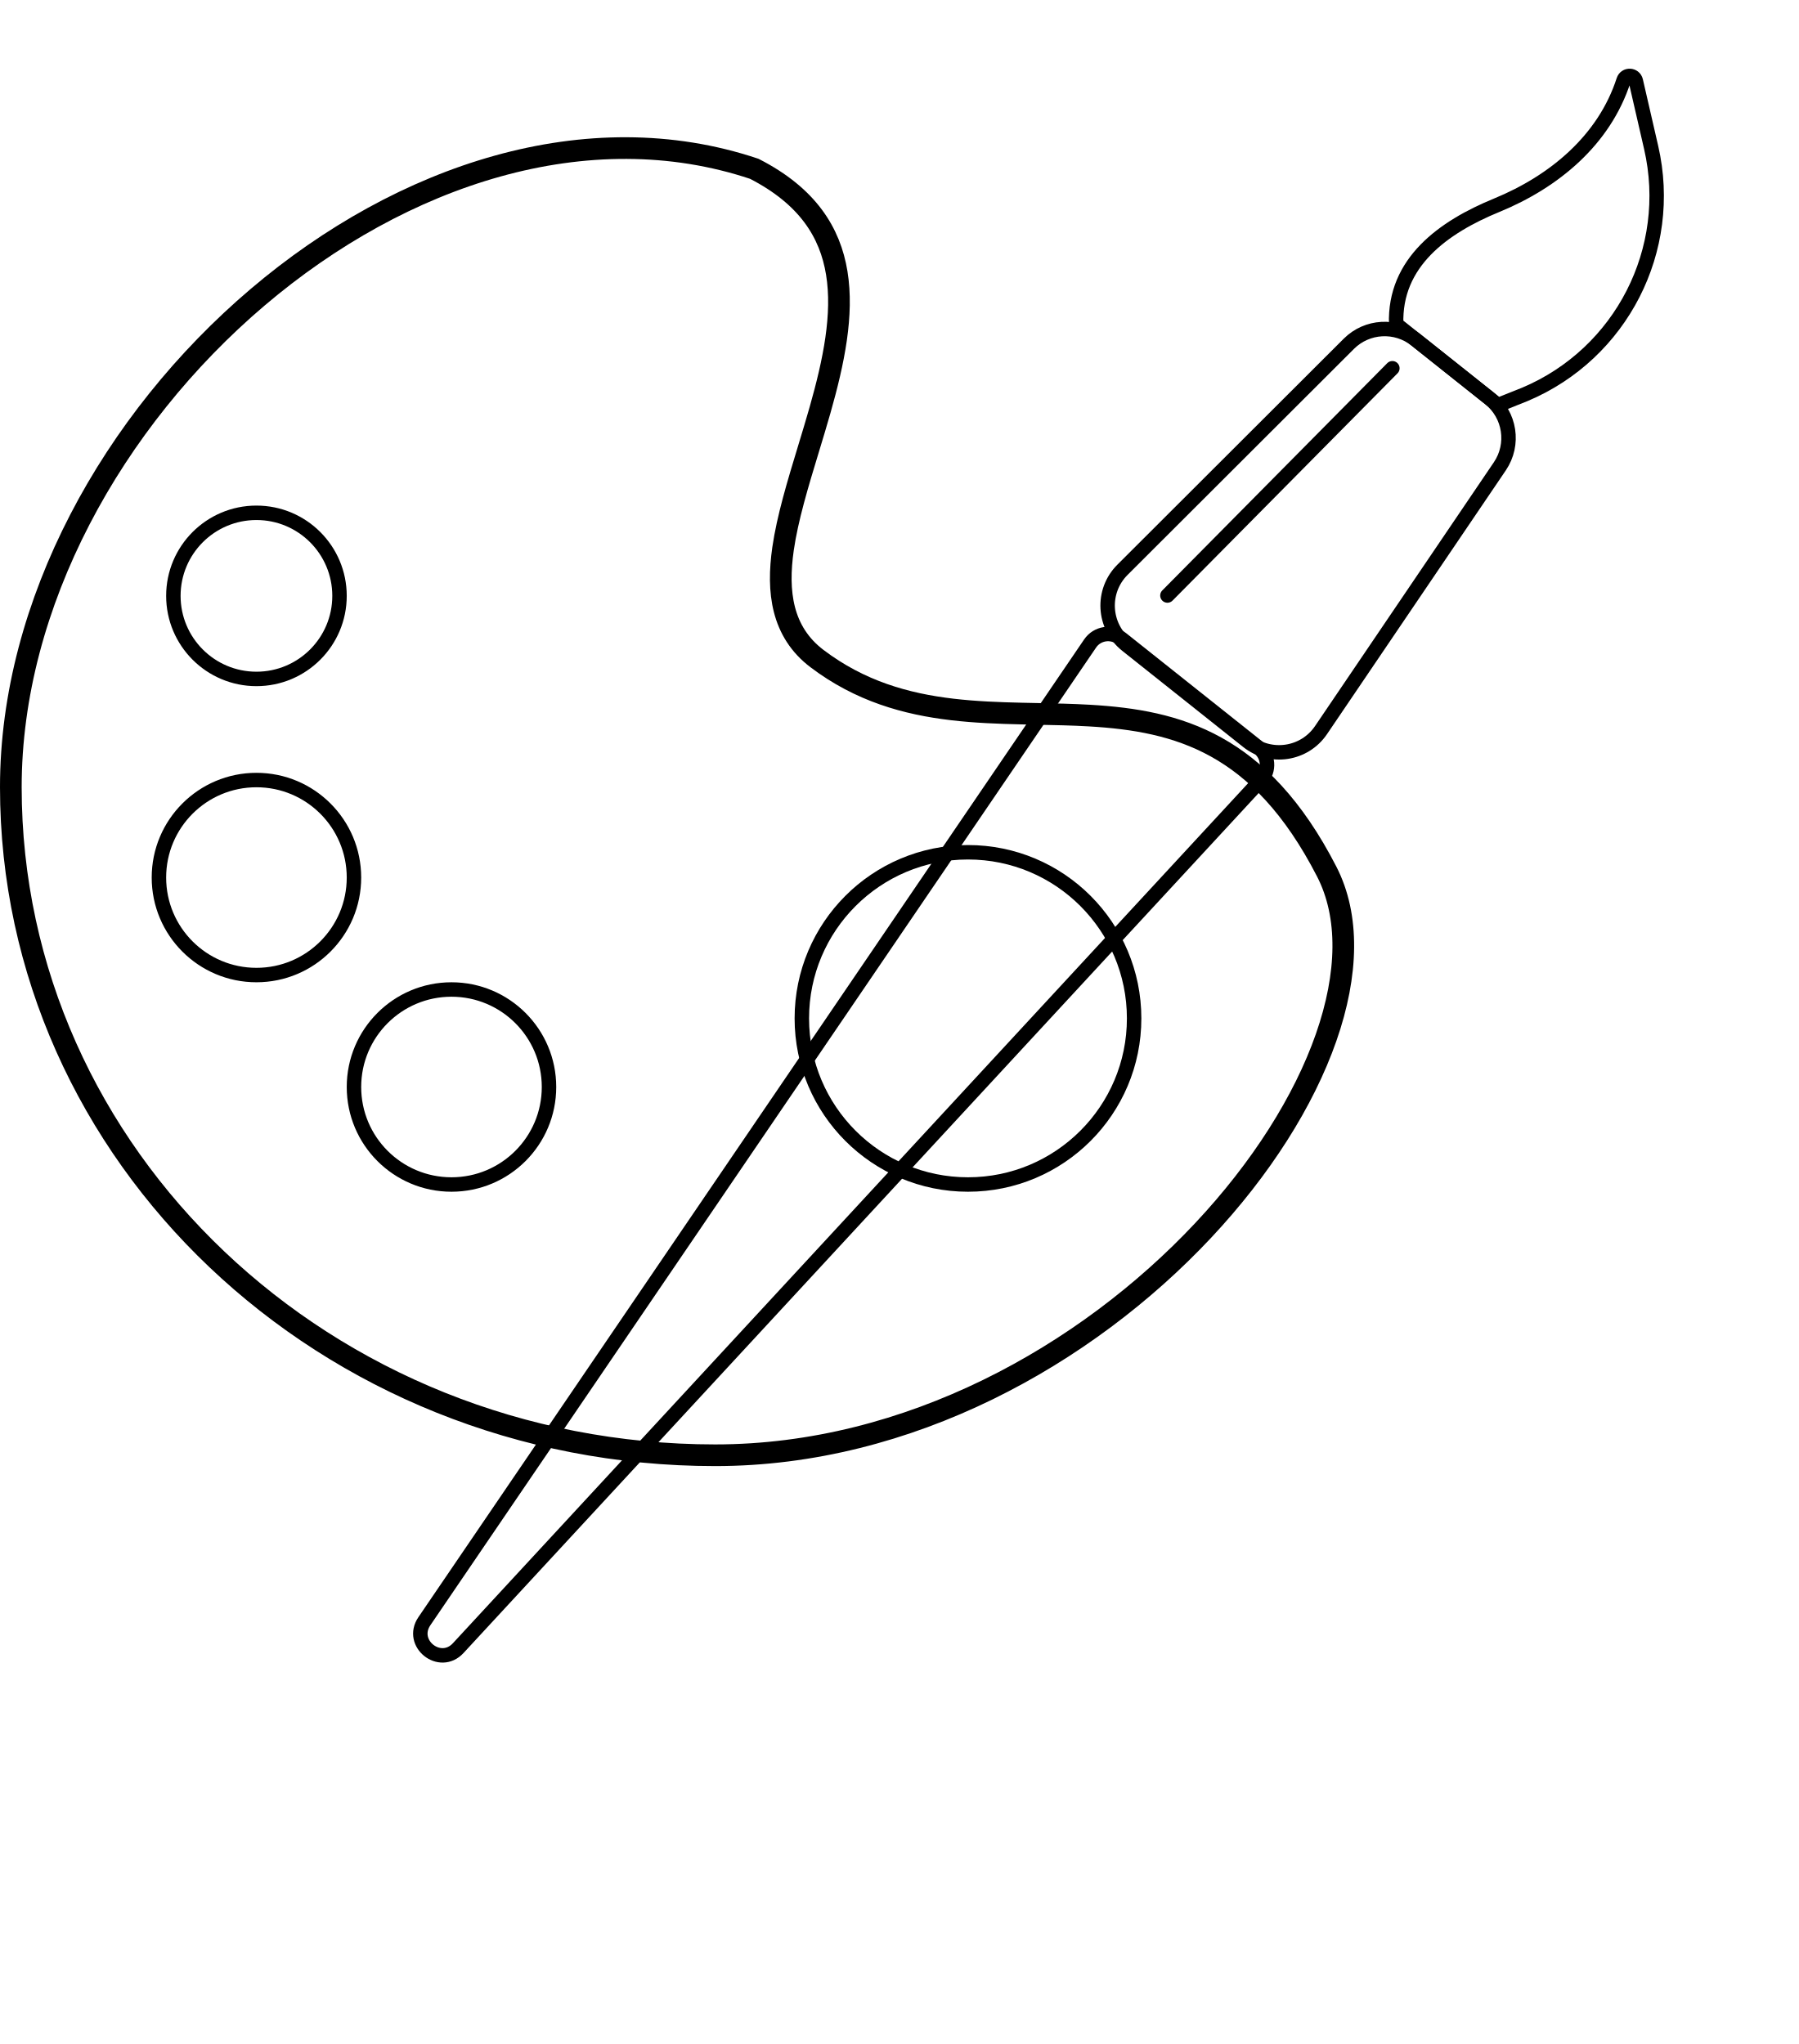
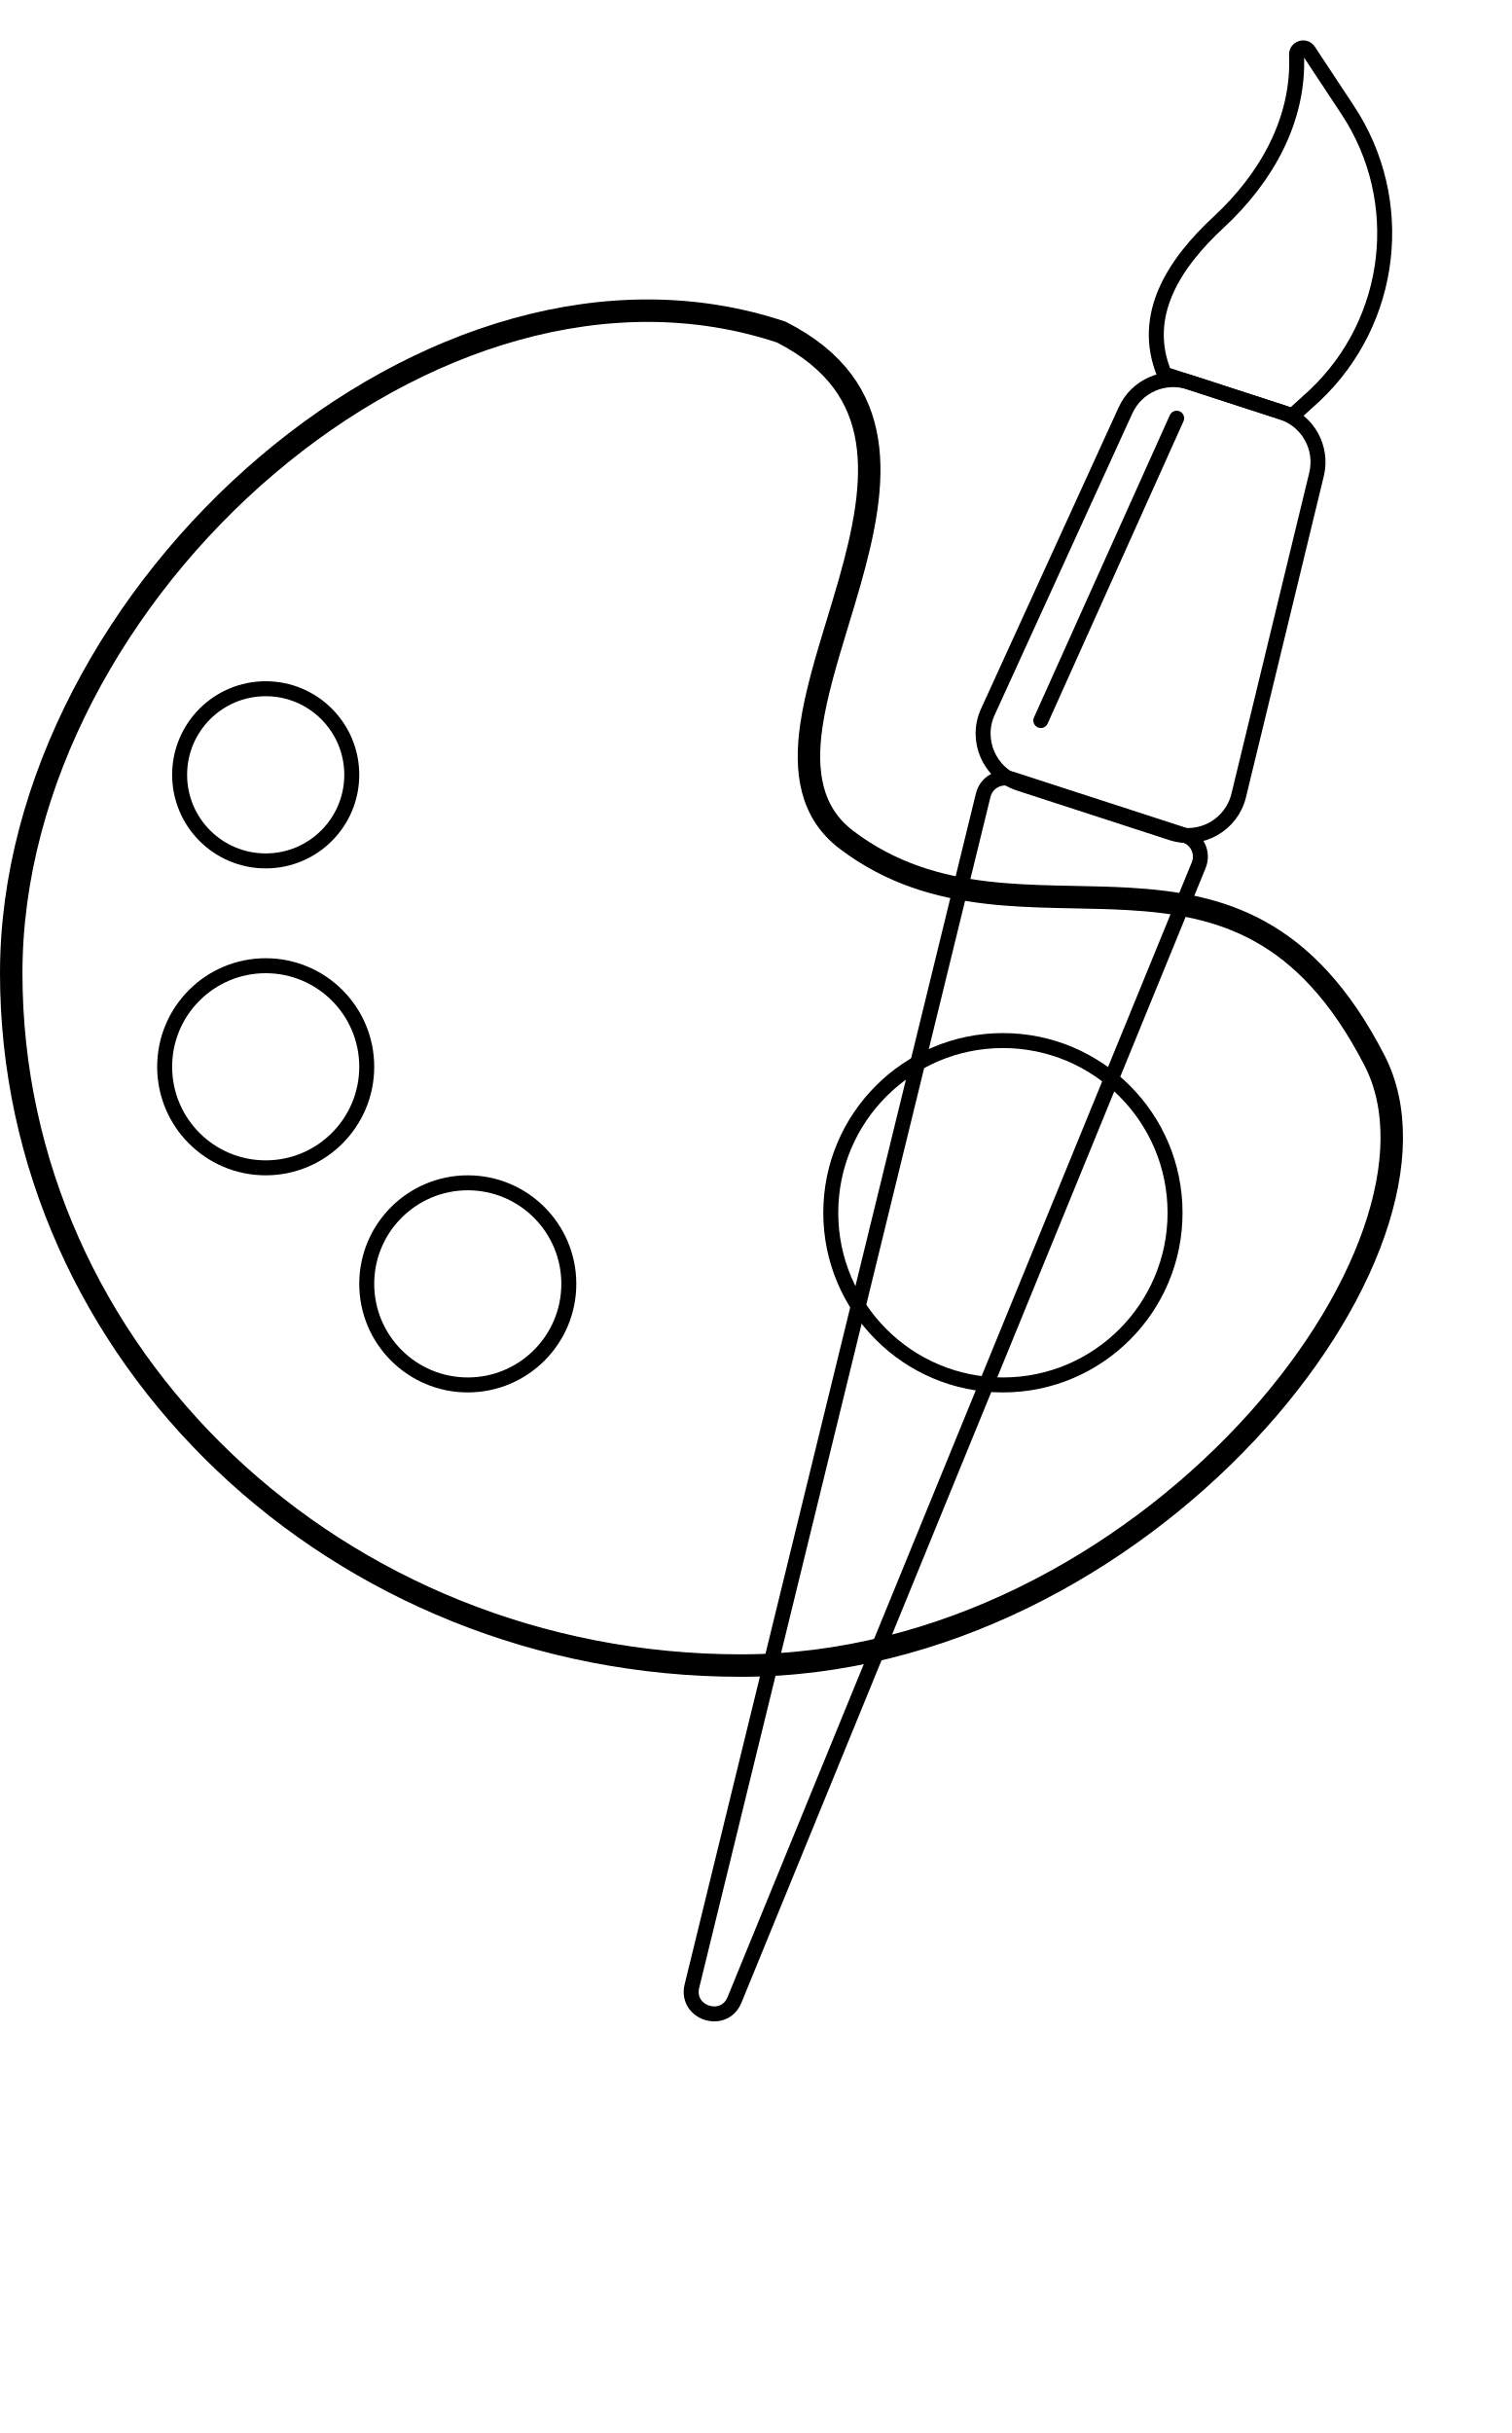
- <svg xmlns="http://www.w3.org/2000/svg" width="249" height="283" viewBox="0 0 249 283" fill="none">
-   <path d="M183.666 120.685C186.81 126.809 186.654 134.844 183.576 143.651C180.506 152.436 174.585 161.806 166.513 170.404C150.358 187.612 125.829 201.486 99 201.486C45.078 201.486 1.5 160 1.5 108.986C1.5 83.562 15.603 58.203 35.659 41.161C55.692 24.137 81.356 15.656 104.417 23.372C111.821 27.163 114.922 32.198 115.835 37.798C116.775 43.564 115.421 50.078 113.523 56.765C113.016 58.548 112.468 60.351 111.922 62.15C110.461 66.953 109.012 71.722 108.398 75.984C107.547 81.902 108.206 87.475 113.094 91.181C119.055 95.7 125.43 97.478 131.833 98.228C135.024 98.602 138.238 98.722 141.405 98.795C142.14 98.812 142.871 98.827 143.599 98.841C146.029 98.889 148.424 98.936 150.809 99.074C156.987 99.432 162.875 100.392 168.358 103.435C173.82 106.465 179.023 111.644 183.666 120.685Z" stroke="black" stroke-width="3" />
-   <circle cx="35.5" cy="121.5" r="13.5" stroke="black" stroke-width="2" />
-   <circle cx="35.5" cy="82.5" r="11.5" stroke="black" stroke-width="2" />
-   <circle cx="62.5" cy="150.5" r="13.5" stroke="black" stroke-width="2" />
-   <circle cx="134" cy="141" r="23" stroke="black" stroke-width="2" />
-   <path d="M196.029 47.074L206.19 55.156C209.053 57.434 209.679 61.532 207.627 64.561L182.869 101.091C180.582 104.465 175.907 105.179 172.717 102.642L155.973 89.323C152.7 86.72 152.426 81.846 155.385 78.891L186.725 47.598C189.243 45.085 193.245 44.859 196.029 47.074Z" stroke="black" stroke-width="2" />
-   <path d="M58.746 224.466L150.908 89.092C151.89 87.65 153.89 87.347 155.255 88.433L174.266 103.555C175.632 104.641 175.786 106.658 174.602 107.939L63.429 228.191C60.908 230.918 56.657 227.536 58.746 224.466Z" stroke="black" stroke-width="2" />
-   <path d="M207.186 28.419C199.825 31.441 192.988 36.316 193.276 44.884L207.363 56.09L211.107 54.595C224.456 48.96 231.824 34.547 228.574 20.427L226.45 11.193C226.249 10.323 225.031 10.27 224.756 11.119C222.085 19.366 215.205 25.127 207.186 28.419Z" stroke="black" stroke-width="2" />
-   <line x1="192.75" y1="50.985" x2="161.608" y2="82.451" stroke="black" stroke-width="2" stroke-linecap="round" />
+ <svg xmlns="http://www.w3.org/2000/svg" width="202" height="325" viewBox="0 0 202 325" fill="none">
+   <path d="M183.666 141.685C186.81 147.809 186.654 155.844 183.576 164.651C180.506 173.436 174.585 182.806 166.513 191.404C150.358 208.612 125.829 222.486 99 222.486C45.078 222.486 1.5 181 1.5 129.986C1.5 104.562 15.603 79.203 35.659 62.161C55.692 45.137 81.356 36.656 104.417 44.372C111.821 48.163 114.922 53.198 115.835 58.798C116.775 64.564 115.421 71.078 113.523 77.765C113.016 79.548 112.468 81.351 111.922 83.15C110.461 87.953 109.012 92.722 108.398 96.984C107.547 102.902 108.206 108.475 113.094 112.181C119.055 116.7 125.43 118.478 131.833 119.228C135.024 119.602 138.238 119.722 141.405 119.795C142.14 119.812 142.871 119.827 143.599 119.841C146.029 119.889 148.424 119.936 150.809 120.074C156.987 120.432 162.875 121.392 168.358 124.435C173.82 127.465 179.023 132.644 183.666 141.685Z" stroke="black" stroke-width="3" />
+   <circle cx="35.5" cy="142.5" r="13.5" stroke="black" stroke-width="2" />
+   <circle cx="35.5" cy="103.5" r="11.5" stroke="black" stroke-width="2" />
+   <circle cx="62.5" cy="171.5" r="13.5" stroke="black" stroke-width="2" />
+   <circle cx="134" cy="162" r="23" stroke="black" stroke-width="2" />
+   <path d="M150.385 54.803C151.862 51.568 155.532 49.955 158.915 51.054L171.263 55.066C174.743 56.196 176.765 59.816 175.903 63.372L165.506 106.259C164.546 110.22 160.417 112.526 156.54 111.267L136.192 104.655C132.215 103.363 130.251 98.894 131.988 95.09L150.385 54.803Z" stroke="black" stroke-width="2" />
+   <path d="M98.141 267.139C96.735 270.576 91.568 268.897 92.451 265.29L131.367 106.213C131.781 104.519 133.549 103.534 135.208 104.073L158.311 111.579C159.97 112.118 160.821 113.954 160.161 115.569L98.141 267.139Z" stroke="black" stroke-width="2" />
+   <path d="M162.833 29.673C156.996 35.082 152.3 42.043 155.57 49.967L172.689 55.529L175.673 52.819C186.202 42.865 188.056 26.785 180.067 14.697L174.844 6.792C174.352 6.047 173.192 6.424 173.232 7.316C173.618 15.976 169.191 23.781 162.833 29.673Z" stroke="black" stroke-width="2" />
+   <line x1="157.214" y1="55.866" x2="139.064" y2="96.245" stroke="black" stroke-width="2" stroke-linecap="round" />
</svg>
